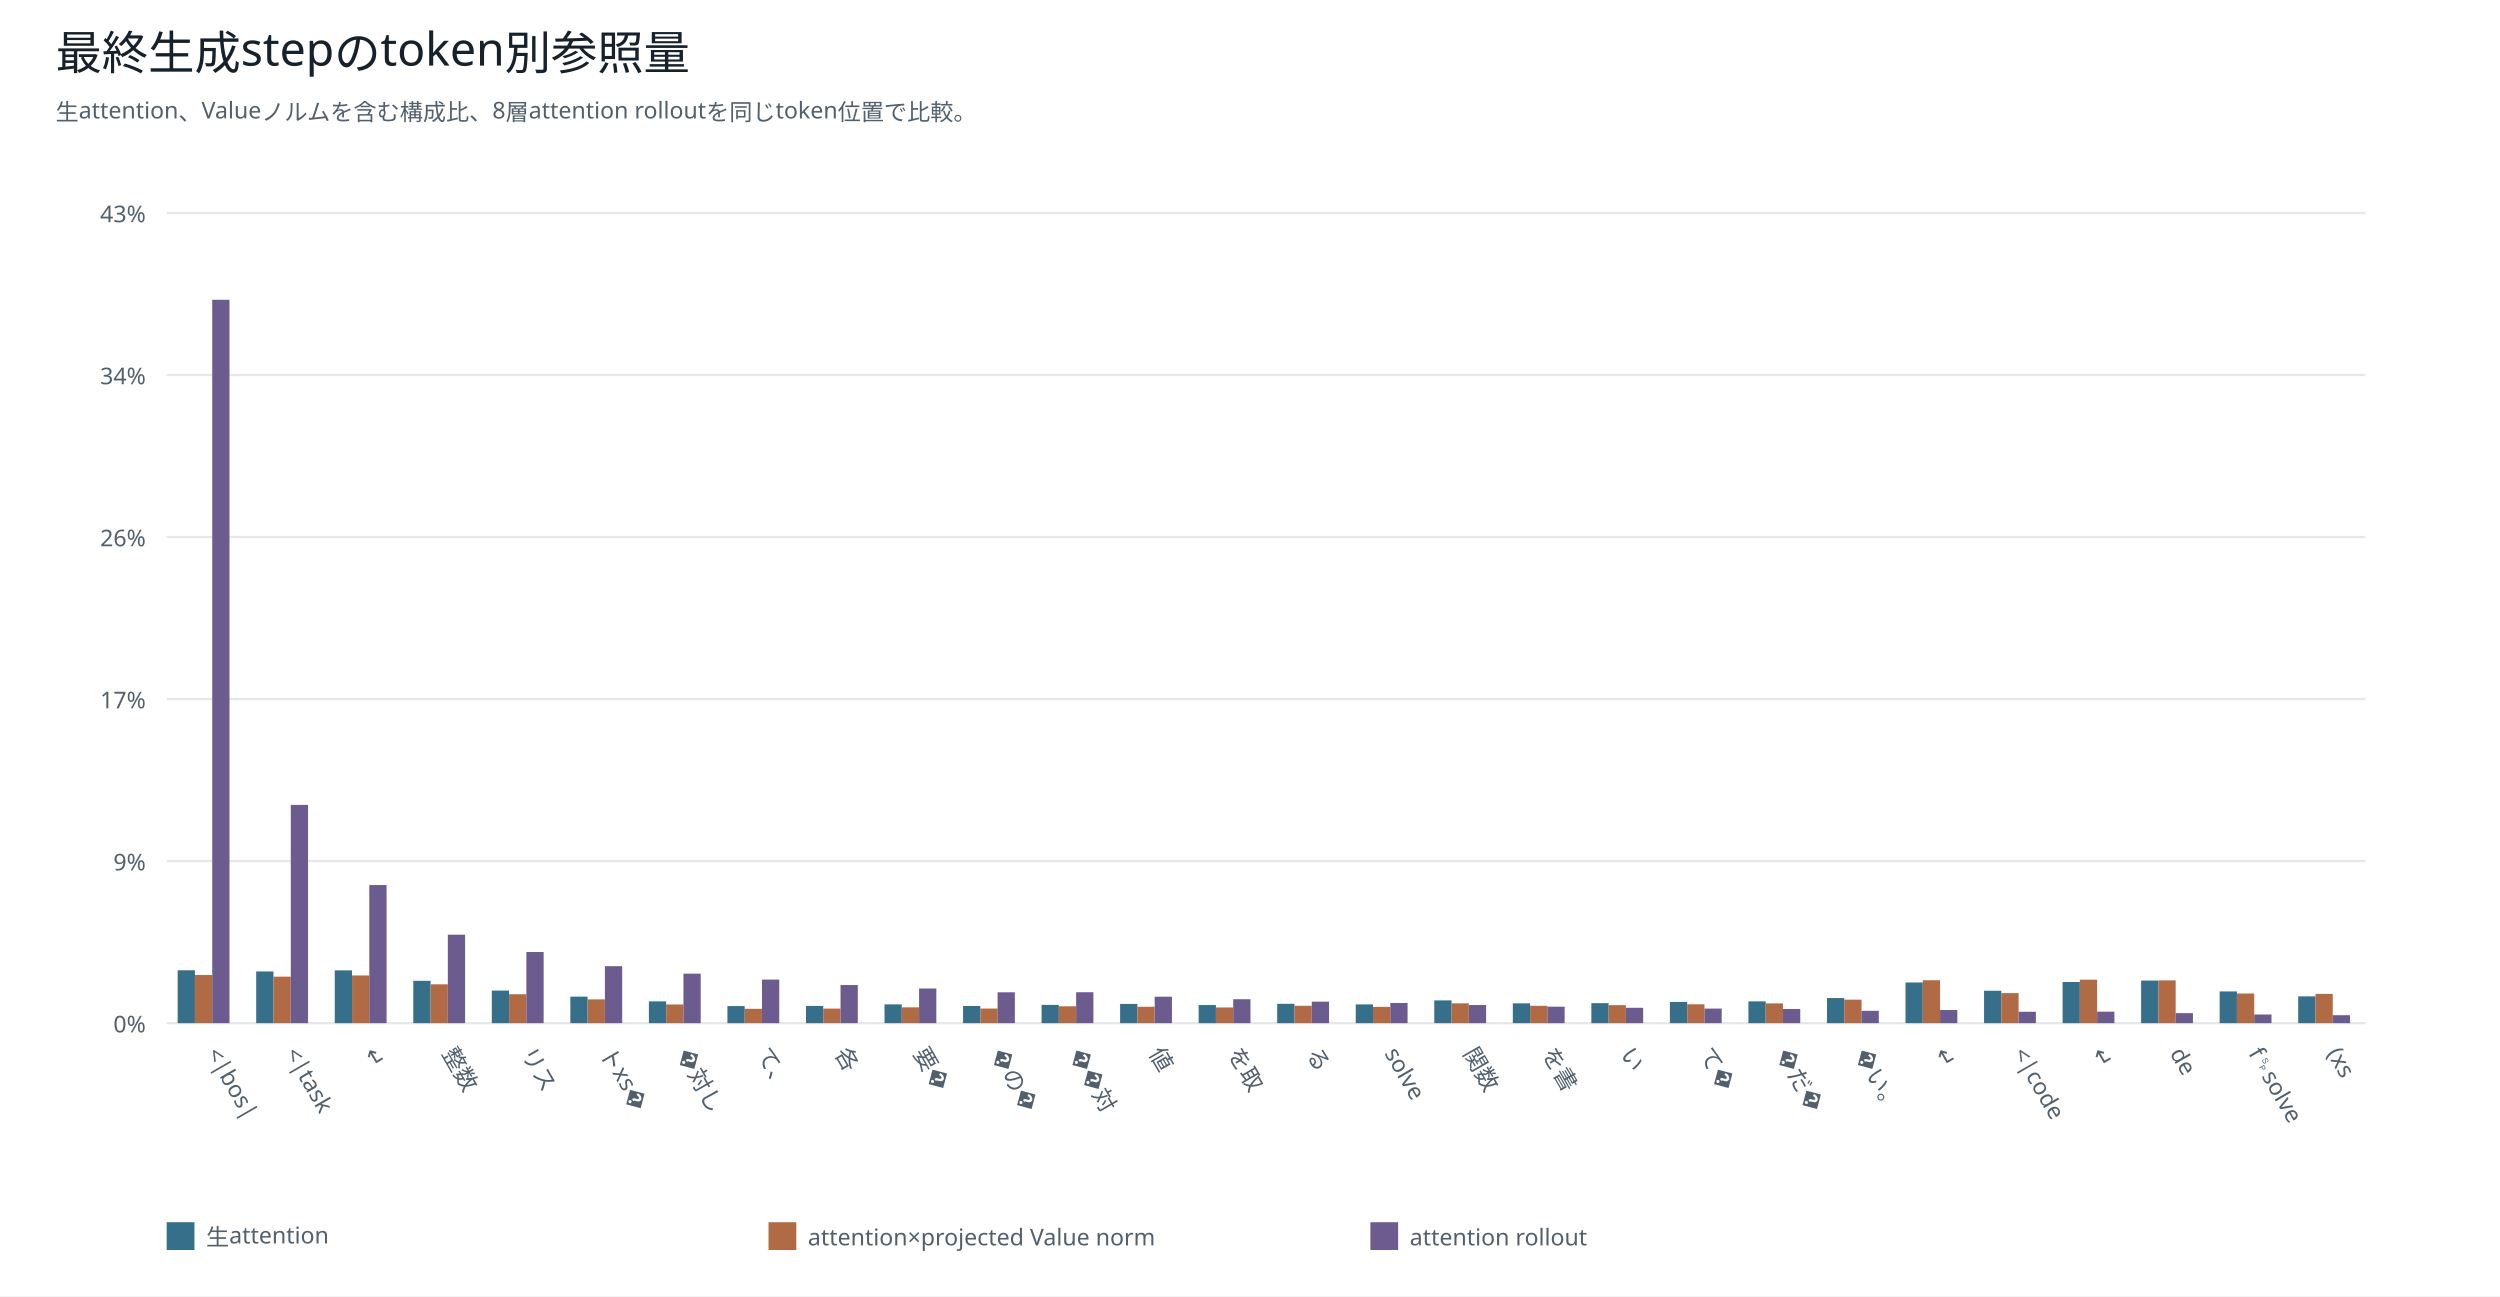
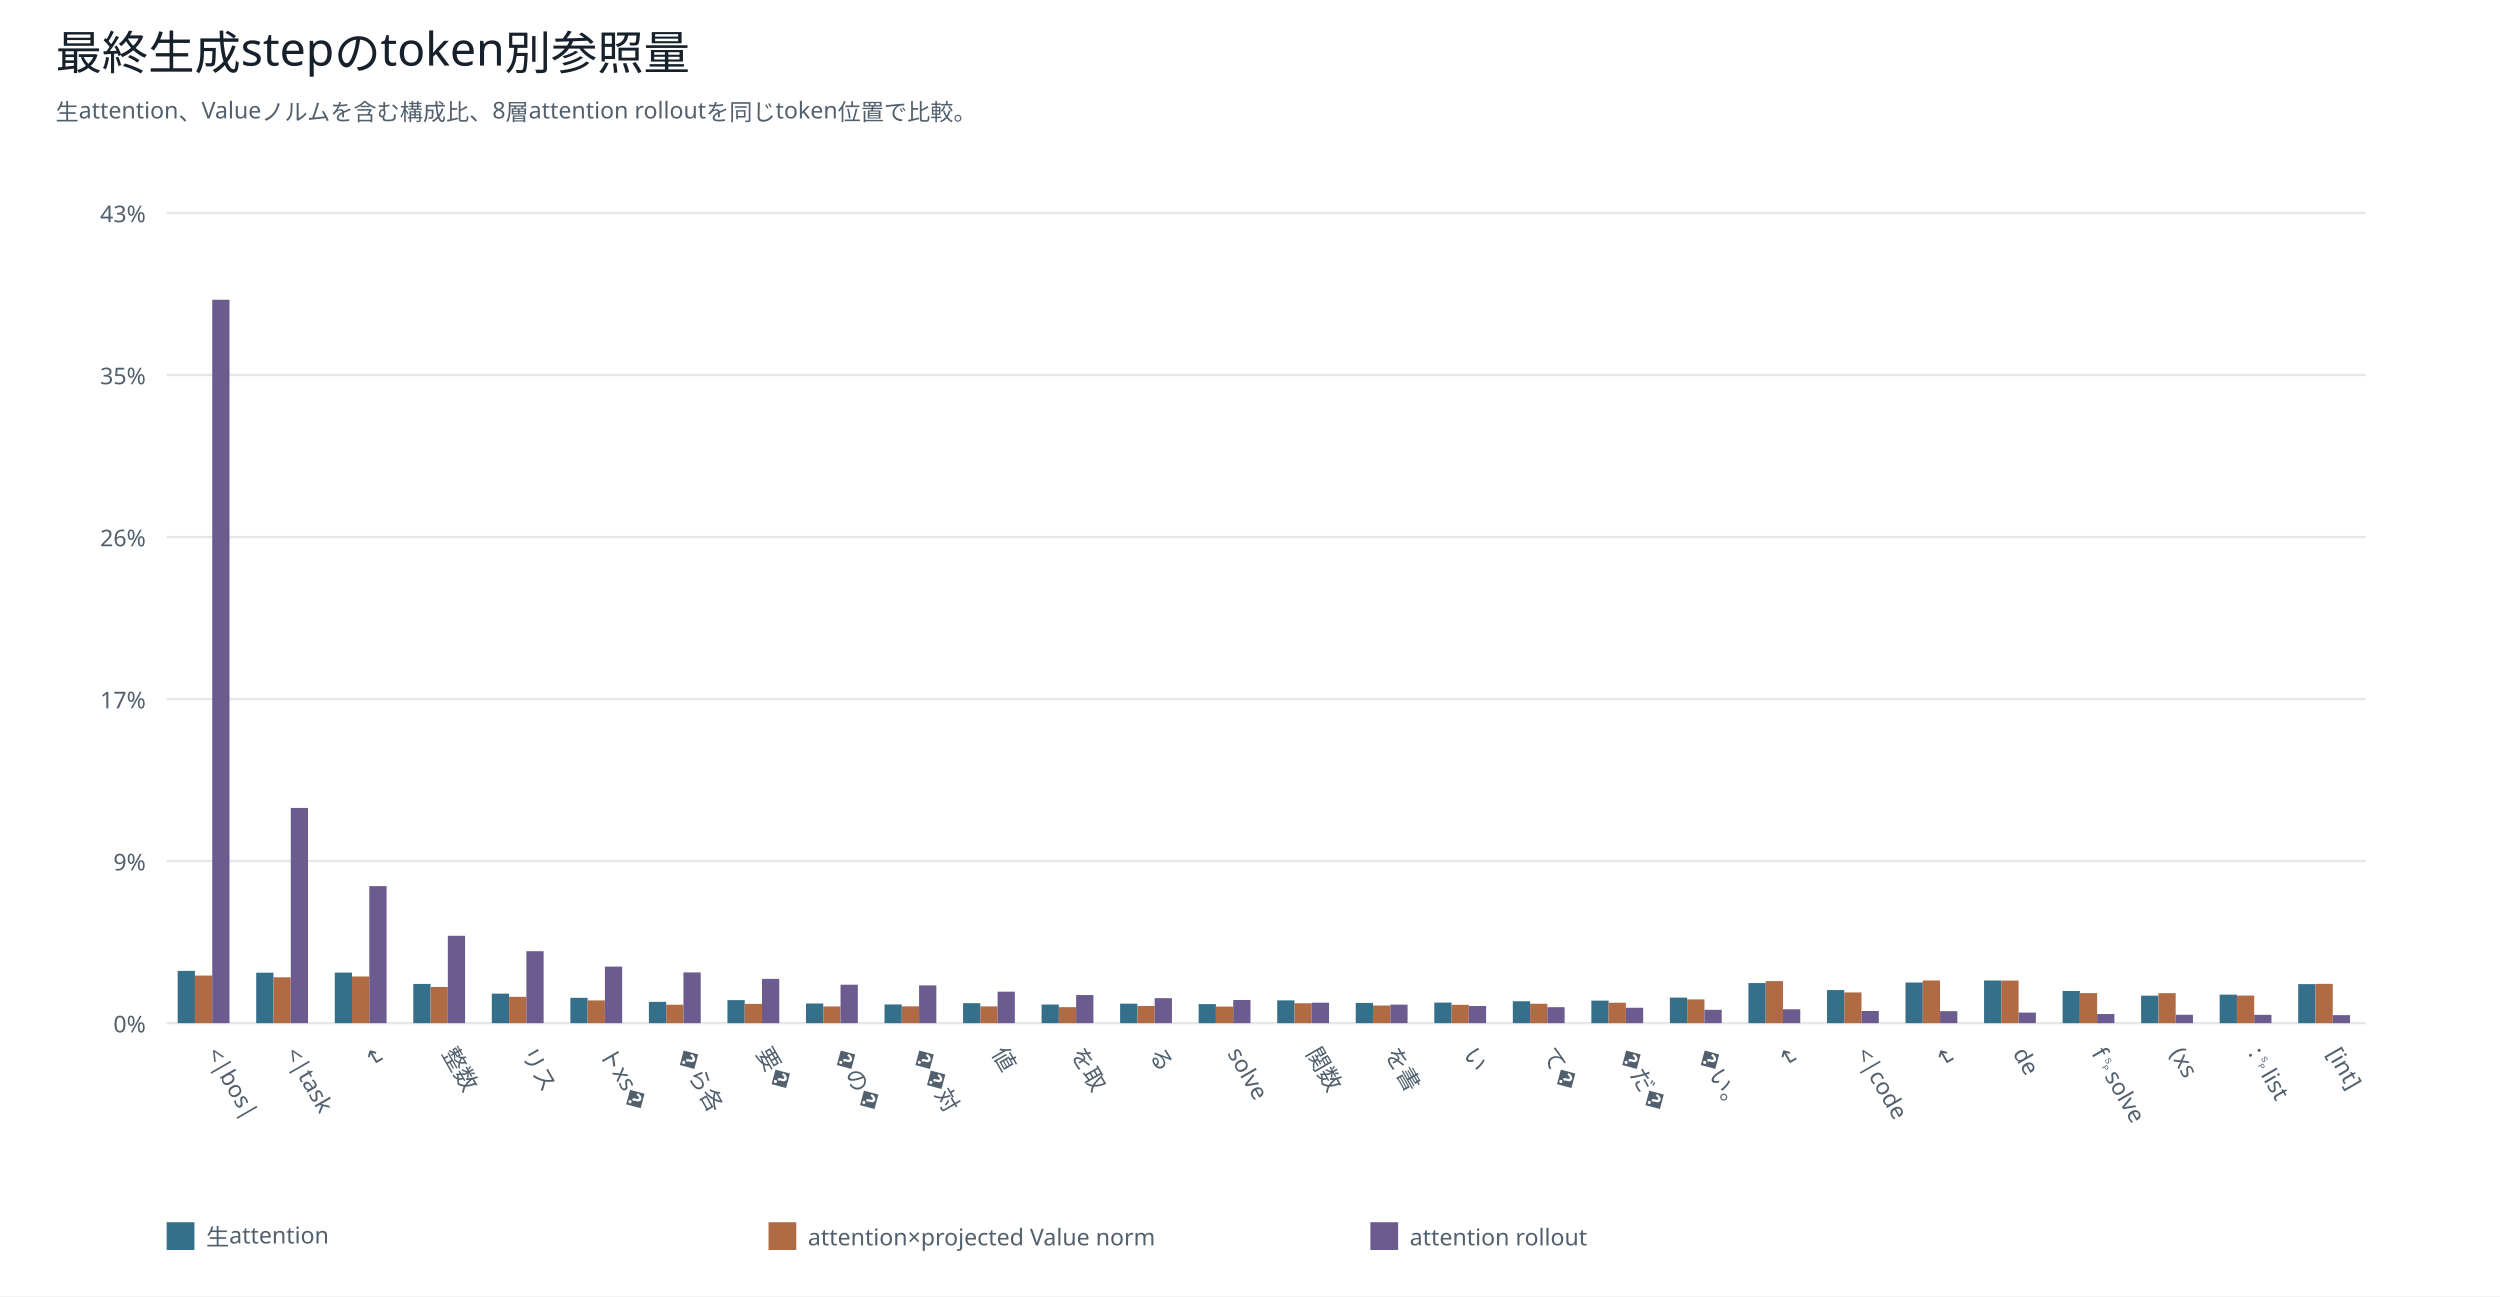
<svg xmlns="http://www.w3.org/2000/svg" width="1080" height="560" viewBox="0 0 1080 560" role="img">
  <rect width="100%" height="100%" fill="#fff" />
  <style>text{font-family:system-ui,sans-serif;fill:#17212b;font-size:12px}.small{font-size:10px;fill:#52606d}.title{font-size:20px;font-weight:500}.label{font-size:13px;font-weight:500}</style>
  <text x="24" y="30" class="title">最終生成stepのtoken別参照量</text>
  <text x="24" y="52" class="small">生attention、Valueノルムを含む構成比、8層attention rolloutを同じtoken位置で比較。</text>
  <line x1="72" y1="442.00" x2="1022" y2="442.00" stroke="#e5e8eb" />
  <text x="63" y="446.00" text-anchor="end" class="small">0%</text>
  <line x1="72" y1="372.00" x2="1022" y2="372.00" stroke="#e5e8eb" />
  <text x="63" y="376.00" text-anchor="end" class="small">9%</text>
  <line x1="72" y1="302.00" x2="1022" y2="302.00" stroke="#e5e8eb" />
  <text x="63" y="306.00" text-anchor="end" class="small">17%</text>
  <line x1="72" y1="232.00" x2="1022" y2="232.00" stroke="#e5e8eb" />
  <text x="63" y="236.00" text-anchor="end" class="small">26%</text>
  <line x1="72" y1="162.00" x2="1022" y2="162.00" stroke="#e5e8eb" />
-   <text x="63" y="166.00" text-anchor="end" class="small">34%</text>
+   <text x="63" y="166.00" text-anchor="end" class="small">35%</text>
  <line x1="72" y1="92.00" x2="1022" y2="92.00" stroke="#e5e8eb" />
  <text x="63" y="96.00" text-anchor="end" class="small">43%</text>
-   <rect x="76.75" y="419.16" width="7.46" height="22.84" fill="#356f8a" />
-   <rect x="84.21" y="421.21" width="7.46" height="20.79" fill="#b06b45" />
+   <rect x="76.75" y="419.42" width="7.46" height="22.58" fill="#356f8a" />
+   <rect x="84.21" y="421.44" width="7.46" height="20.56" fill="#b06b45" />
  <rect x="91.68" y="129.50" width="7.46" height="312.50" fill="#6c5b8e" />
  <text x="88.96" y="455" transform="rotate(60 88.96 455)" class="small">&lt;|bos|</text>
-   <rect x="110.68" y="419.66" width="7.46" height="22.34" fill="#356f8a" />
-   <rect x="118.14" y="421.92" width="7.46" height="20.08" fill="#b06b45" />
-   <rect x="125.61" y="347.72" width="7.46" height="94.28" fill="#6c5b8e" />
+   <rect x="110.68" y="420.20" width="7.46" height="21.80" fill="#356f8a" />
+   <rect x="118.14" y="422.19" width="7.46" height="19.81" fill="#b06b45" />
+   <rect x="125.61" y="349.03" width="7.46" height="92.97" fill="#6c5b8e" />
  <text x="122.89" y="455" transform="rotate(60 122.89 455)" class="small">&lt;|task</text>
-   <rect x="144.61" y="419.20" width="7.46" height="22.80" fill="#356f8a" />
-   <rect x="152.07" y="421.40" width="7.46" height="20.60" fill="#b06b45" />
-   <rect x="159.54" y="382.34" width="7.46" height="59.66" fill="#6c5b8e" />
+   <rect x="144.61" y="420.16" width="7.46" height="21.84" fill="#356f8a" />
+   <rect x="152.07" y="421.84" width="7.46" height="20.16" fill="#b06b45" />
+   <rect x="159.54" y="382.80" width="7.46" height="59.20" fill="#6c5b8e" />
  <text x="156.82" y="455" transform="rotate(60 156.82 455)" class="small">↵</text>
-   <rect x="178.54" y="423.71" width="7.46" height="18.29" fill="#356f8a" />
-   <rect x="186.00" y="425.23" width="7.46" height="16.77" fill="#b06b45" />
-   <rect x="193.46" y="403.78" width="7.46" height="38.22" fill="#6c5b8e" />
+   <rect x="178.54" y="425.06" width="7.46" height="16.94" fill="#356f8a" />
+   <rect x="186.00" y="426.37" width="7.46" height="15.63" fill="#b06b45" />
+   <rect x="193.46" y="404.26" width="7.46" height="37.74" fill="#6c5b8e" />
  <text x="190.75" y="455" transform="rotate(60 190.75 455)" class="small">整数</text>
-   <rect x="212.46" y="427.93" width="7.46" height="14.07" fill="#356f8a" />
-   <rect x="219.93" y="429.51" width="7.46" height="12.49" fill="#b06b45" />
-   <rect x="227.39" y="411.27" width="7.46" height="30.73" fill="#6c5b8e" />
+   <rect x="212.46" y="429.25" width="7.46" height="12.75" fill="#356f8a" />
+   <rect x="219.93" y="430.62" width="7.46" height="11.38" fill="#b06b45" />
+   <rect x="227.39" y="410.92" width="7.46" height="31.08" fill="#6c5b8e" />
  <text x="224.68" y="455" transform="rotate(60 224.68 455)" class="small">リス</text>
-   <rect x="246.39" y="430.55" width="7.46" height="11.45" fill="#356f8a" />
-   <rect x="253.86" y="431.73" width="7.46" height="10.27" fill="#b06b45" />
-   <rect x="261.32" y="417.39" width="7.46" height="24.61" fill="#6c5b8e" />
+   <rect x="246.39" y="431.06" width="7.46" height="10.94" fill="#356f8a" />
+   <rect x="253.86" y="432.17" width="7.46" height="9.83" fill="#b06b45" />
+   <rect x="261.32" y="417.57" width="7.46" height="24.43" fill="#6c5b8e" />
  <text x="258.61" y="455" transform="rotate(60 258.61 455)" class="small">トxs�</text>
-   <rect x="280.32" y="432.59" width="7.46" height="9.41" fill="#356f8a" />
-   <rect x="287.79" y="433.93" width="7.46" height="8.07" fill="#b06b45" />
-   <rect x="295.25" y="420.61" width="7.46" height="21.39" fill="#6c5b8e" />
-   <text x="292.54" y="455" transform="rotate(60 292.54 455)" class="small">�対し</text>
-   <rect x="314.25" y="434.63" width="7.46" height="7.37" fill="#356f8a" />
-   <rect x="321.71" y="435.81" width="7.46" height="6.19" fill="#b06b45" />
-   <rect x="329.18" y="423.18" width="7.46" height="18.82" fill="#6c5b8e" />
-   <text x="326.46" y="455" transform="rotate(60 326.46 455)" class="small">て、</text>
-   <rect x="348.18" y="434.56" width="7.46" height="7.44" fill="#356f8a" />
-   <rect x="355.64" y="435.71" width="7.46" height="6.29" fill="#b06b45" />
-   <rect x="363.11" y="425.54" width="7.46" height="16.46" fill="#6c5b8e" />
-   <text x="360.39" y="455" transform="rotate(60 360.39 455)" class="small">各</text>
-   <rect x="382.11" y="433.89" width="7.46" height="8.11" fill="#356f8a" />
-   <rect x="389.57" y="435.17" width="7.46" height="6.83" fill="#b06b45" />
-   <rect x="397.04" y="427.03" width="7.46" height="14.97" fill="#6c5b8e" />
-   <text x="394.32" y="455" transform="rotate(60 394.32 455)" class="small">要�</text>
-   <rect x="416.04" y="434.60" width="7.46" height="7.40" fill="#356f8a" />
-   <rect x="423.50" y="435.69" width="7.46" height="6.31" fill="#b06b45" />
-   <rect x="430.96" y="428.67" width="7.46" height="13.33" fill="#6c5b8e" />
-   <text x="428.25" y="455" transform="rotate(60 428.25 455)" class="small">�の�</text>
-   <rect x="449.96" y="434.12" width="7.46" height="7.88" fill="#356f8a" />
-   <rect x="457.43" y="434.71" width="7.46" height="7.29" fill="#b06b45" />
-   <rect x="464.89" y="428.65" width="7.46" height="13.35" fill="#6c5b8e" />
-   <text x="462.18" y="455" transform="rotate(60 462.18 455)" class="small">��対</text>
-   <rect x="483.89" y="433.69" width="7.46" height="8.31" fill="#356f8a" />
-   <rect x="491.36" y="434.93" width="7.46" height="7.07" fill="#b06b45" />
-   <rect x="498.82" y="430.57" width="7.46" height="11.43" fill="#6c5b8e" />
-   <text x="496.11" y="455" transform="rotate(60 496.11 455)" class="small">値</text>
-   <rect x="517.82" y="434.18" width="7.46" height="7.82" fill="#356f8a" />
-   <rect x="525.29" y="435.23" width="7.46" height="6.77" fill="#b06b45" />
-   <rect x="532.75" y="431.67" width="7.46" height="10.33" fill="#6c5b8e" />
-   <text x="530.04" y="455" transform="rotate(60 530.04 455)" class="small">を取</text>
-   <rect x="551.75" y="433.65" width="7.46" height="8.35" fill="#356f8a" />
-   <rect x="559.21" y="434.50" width="7.46" height="7.50" fill="#b06b45" />
-   <rect x="566.68" y="432.71" width="7.46" height="9.29" fill="#6c5b8e" />
-   <text x="563.96" y="455" transform="rotate(60 563.96 455)" class="small">る</text>
-   <rect x="585.68" y="433.90" width="7.46" height="8.10" fill="#356f8a" />
-   <rect x="593.14" y="434.97" width="7.46" height="7.03" fill="#b06b45" />
-   <rect x="600.61" y="433.30" width="7.46" height="8.70" fill="#6c5b8e" />
-   <text x="597.89" y="455" transform="rotate(60 597.89 455)" class="small">solve</text>
-   <rect x="619.61" y="432.17" width="7.46" height="9.83" fill="#356f8a" />
-   <rect x="627.07" y="433.44" width="7.46" height="8.56" fill="#b06b45" />
-   <rect x="634.54" y="434.18" width="7.46" height="7.82" fill="#6c5b8e" />
-   <text x="631.82" y="455" transform="rotate(60 631.82 455)" class="small">関数</text>
-   <rect x="653.54" y="433.44" width="7.46" height="8.56" fill="#356f8a" />
-   <rect x="661.00" y="434.51" width="7.46" height="7.49" fill="#b06b45" />
-   <rect x="668.46" y="434.89" width="7.46" height="7.11" fill="#6c5b8e" />
-   <text x="665.75" y="455" transform="rotate(60 665.75 455)" class="small">を書</text>
-   <rect x="687.46" y="433.36" width="7.46" height="8.64" fill="#356f8a" />
-   <rect x="694.93" y="434.23" width="7.46" height="7.77" fill="#b06b45" />
-   <rect x="702.39" y="435.37" width="7.46" height="6.63" fill="#6c5b8e" />
-   <text x="699.68" y="455" transform="rotate(60 699.68 455)" class="small">い</text>
-   <rect x="721.39" y="432.84" width="7.46" height="9.16" fill="#356f8a" />
-   <rect x="728.86" y="433.85" width="7.46" height="8.15" fill="#b06b45" />
-   <rect x="736.32" y="435.71" width="7.46" height="6.29" fill="#6c5b8e" />
-   <text x="733.61" y="455" transform="rotate(60 733.61 455)" class="small">て�</text>
-   <rect x="755.32" y="432.59" width="7.46" height="9.41" fill="#356f8a" />
-   <rect x="762.79" y="433.47" width="7.46" height="8.53" fill="#b06b45" />
-   <rect x="770.25" y="435.88" width="7.46" height="6.12" fill="#6c5b8e" />
-   <text x="767.54" y="455" transform="rotate(60 767.54 455)" class="small">�だ�</text>
-   <rect x="789.25" y="431.16" width="7.46" height="10.84" fill="#356f8a" />
-   <rect x="796.71" y="431.85" width="7.46" height="10.15" fill="#b06b45" />
-   <rect x="804.18" y="436.67" width="7.46" height="5.33" fill="#6c5b8e" />
-   <text x="801.46" y="455" transform="rotate(60 801.46 455)" class="small">�い。</text>
-   <rect x="823.18" y="424.43" width="7.46" height="17.57" fill="#356f8a" />
-   <rect x="830.64" y="423.46" width="7.46" height="18.54" fill="#b06b45" />
-   <rect x="838.11" y="436.33" width="7.46" height="5.67" fill="#6c5b8e" />
+   <rect x="280.32" y="432.80" width="7.46" height="9.20" fill="#356f8a" />
+   <rect x="287.79" y="434.04" width="7.46" height="7.96" fill="#b06b45" />
+   <rect x="295.25" y="420.09" width="7.46" height="21.91" fill="#6c5b8e" />
+   <text x="292.54" y="455" transform="rotate(60 292.54 455)" class="small">�ら各</text>
+   <rect x="314.25" y="432.05" width="7.46" height="9.95" fill="#356f8a" />
+   <rect x="321.71" y="433.68" width="7.46" height="8.32" fill="#b06b45" />
+   <rect x="329.18" y="422.88" width="7.46" height="19.12" fill="#6c5b8e" />
+   <text x="326.46" y="455" transform="rotate(60 326.46 455)" class="small">要�</text>
+   <rect x="348.18" y="433.51" width="7.46" height="8.49" fill="#356f8a" />
+   <rect x="355.64" y="434.79" width="7.46" height="7.21" fill="#b06b45" />
+   <rect x="363.11" y="425.39" width="7.46" height="16.61" fill="#6c5b8e" />
+   <text x="360.39" y="455" transform="rotate(60 360.39 455)" class="small">�の�</text>
+   <rect x="382.11" y="433.92" width="7.46" height="8.08" fill="#356f8a" />
+   <rect x="389.57" y="434.74" width="7.46" height="7.26" fill="#b06b45" />
+   <rect x="397.04" y="425.70" width="7.46" height="16.30" fill="#6c5b8e" />
+   <text x="394.32" y="455" transform="rotate(60 394.32 455)" class="small">��対</text>
+   <rect x="416.04" y="433.37" width="7.46" height="8.63" fill="#356f8a" />
+   <rect x="423.50" y="434.76" width="7.46" height="7.24" fill="#b06b45" />
+   <rect x="430.96" y="428.40" width="7.46" height="13.60" fill="#6c5b8e" />
+   <text x="428.25" y="455" transform="rotate(60 428.25 455)" class="small">値</text>
+   <rect x="449.96" y="433.96" width="7.46" height="8.04" fill="#356f8a" />
+   <rect x="457.43" y="435.09" width="7.46" height="6.91" fill="#b06b45" />
+   <rect x="464.89" y="429.86" width="7.46" height="12.14" fill="#6c5b8e" />
+   <text x="462.18" y="455" transform="rotate(60 462.18 455)" class="small">を取</text>
+   <rect x="483.89" y="433.58" width="7.46" height="8.42" fill="#356f8a" />
+   <rect x="491.36" y="434.57" width="7.46" height="7.43" fill="#b06b45" />
+   <rect x="498.82" y="431.20" width="7.46" height="10.80" fill="#6c5b8e" />
+   <text x="496.11" y="455" transform="rotate(60 496.11 455)" class="small">る</text>
+   <rect x="517.82" y="433.77" width="7.46" height="8.23" fill="#356f8a" />
+   <rect x="525.29" y="434.84" width="7.46" height="7.16" fill="#b06b45" />
+   <rect x="532.75" y="431.99" width="7.46" height="10.01" fill="#6c5b8e" />
+   <text x="530.04" y="455" transform="rotate(60 530.04 455)" class="small">solve</text>
+   <rect x="551.75" y="432.16" width="7.46" height="9.84" fill="#356f8a" />
+   <rect x="559.21" y="433.41" width="7.46" height="8.59" fill="#b06b45" />
+   <rect x="566.68" y="433.17" width="7.46" height="8.83" fill="#6c5b8e" />
+   <text x="563.96" y="455" transform="rotate(60 563.96 455)" class="small">関数</text>
+   <rect x="585.68" y="433.27" width="7.46" height="8.73" fill="#356f8a" />
+   <rect x="593.14" y="434.39" width="7.46" height="7.61" fill="#b06b45" />
+   <rect x="600.61" y="434.01" width="7.46" height="7.99" fill="#6c5b8e" />
+   <text x="597.89" y="455" transform="rotate(60 597.89 455)" class="small">を書</text>
+   <rect x="619.61" y="433.11" width="7.46" height="8.89" fill="#356f8a" />
+   <rect x="627.07" y="434.07" width="7.46" height="7.93" fill="#b06b45" />
+   <rect x="634.54" y="434.60" width="7.46" height="7.40" fill="#6c5b8e" />
+   <text x="631.82" y="455" transform="rotate(60 631.82 455)" class="small">い</text>
+   <rect x="653.54" y="432.54" width="7.46" height="9.46" fill="#356f8a" />
+   <rect x="661.00" y="433.62" width="7.46" height="8.38" fill="#b06b45" />
+   <rect x="668.46" y="435.10" width="7.46" height="6.90" fill="#6c5b8e" />
+   <text x="665.75" y="455" transform="rotate(60 665.75 455)" class="small">て�</text>
+   <rect x="687.46" y="432.27" width="7.46" height="9.73" fill="#356f8a" />
+   <rect x="694.93" y="433.17" width="7.46" height="8.83" fill="#b06b45" />
+   <rect x="702.39" y="435.35" width="7.46" height="6.65" fill="#6c5b8e" />
+   <text x="699.68" y="455" transform="rotate(60 699.68 455)" class="small">�だ�</text>
+   <rect x="721.39" y="430.96" width="7.46" height="11.04" fill="#356f8a" />
+   <rect x="728.86" y="431.74" width="7.46" height="10.26" fill="#b06b45" />
+   <rect x="736.32" y="436.24" width="7.46" height="5.76" fill="#6c5b8e" />
+   <text x="733.61" y="455" transform="rotate(60 733.61 455)" class="small">�い。</text>
+   <rect x="755.32" y="424.68" width="7.46" height="17.32" fill="#356f8a" />
+   <rect x="762.79" y="423.83" width="7.46" height="18.17" fill="#b06b45" />
+   <rect x="770.25" y="436.01" width="7.46" height="5.99" fill="#6c5b8e" />
+   <text x="767.54" y="455" transform="rotate(60 767.54 455)" class="small">↵</text>
+   <rect x="789.25" y="427.71" width="7.46" height="14.29" fill="#356f8a" />
+   <rect x="796.71" y="428.73" width="7.46" height="13.27" fill="#b06b45" />
+   <rect x="804.18" y="436.75" width="7.46" height="5.25" fill="#6c5b8e" />
+   <text x="801.46" y="455" transform="rotate(60 801.46 455)" class="small">&lt;|code</text>
+   <rect x="823.18" y="424.44" width="7.46" height="17.56" fill="#356f8a" />
+   <rect x="830.64" y="423.57" width="7.46" height="18.43" fill="#b06b45" />
+   <rect x="838.11" y="436.82" width="7.46" height="5.18" fill="#6c5b8e" />
  <text x="835.39" y="455" transform="rotate(60 835.39 455)" class="small">↵</text>
-   <rect x="857.11" y="428.00" width="7.46" height="14.00" fill="#356f8a" />
-   <rect x="864.57" y="429.02" width="7.46" height="12.98" fill="#b06b45" />
-   <rect x="872.04" y="437.08" width="7.46" height="4.92" fill="#6c5b8e" />
-   <text x="869.32" y="455" transform="rotate(60 869.32 455)" class="small">&lt;|code</text>
-   <rect x="891.04" y="424.22" width="7.46" height="17.78" fill="#356f8a" />
-   <rect x="898.50" y="423.23" width="7.46" height="18.77" fill="#b06b45" />
-   <rect x="905.96" y="437.05" width="7.46" height="4.95" fill="#6c5b8e" />
-   <text x="903.25" y="455" transform="rotate(60 903.25 455)" class="small">↵</text>
-   <rect x="924.96" y="423.60" width="7.46" height="18.40" fill="#356f8a" />
-   <rect x="932.43" y="423.52" width="7.46" height="18.48" fill="#b06b45" />
-   <rect x="939.89" y="437.68" width="7.46" height="4.32" fill="#6c5b8e" />
-   <text x="937.18" y="455" transform="rotate(60 937.18 455)" class="small">de</text>
-   <rect x="958.89" y="428.30" width="7.46" height="13.70" fill="#356f8a" />
-   <rect x="966.36" y="429.19" width="7.46" height="12.81" fill="#b06b45" />
-   <rect x="973.82" y="438.27" width="7.46" height="3.73" fill="#6c5b8e" />
-   <text x="971.11" y="455" transform="rotate(60 971.11 455)" class="small">f␠solve</text>
-   <rect x="992.82" y="430.43" width="7.46" height="11.57" fill="#356f8a" />
-   <rect x="1000.29" y="429.37" width="7.46" height="12.63" fill="#b06b45" />
-   <rect x="1007.75" y="438.57" width="7.46" height="3.43" fill="#6c5b8e" />
-   <text x="1005.04" y="455" transform="rotate(60 1005.04 455)" class="small">(xs</text>
+   <rect x="857.11" y="423.57" width="7.46" height="18.43" fill="#356f8a" />
+   <rect x="864.57" y="423.60" width="7.46" height="18.40" fill="#b06b45" />
+   <rect x="872.04" y="437.44" width="7.46" height="4.56" fill="#6c5b8e" />
+   <text x="869.32" y="455" transform="rotate(60 869.32 455)" class="small">de</text>
+   <rect x="891.04" y="428.10" width="7.46" height="13.90" fill="#356f8a" />
+   <rect x="898.50" y="429.02" width="7.46" height="12.98" fill="#b06b45" />
+   <rect x="905.96" y="438.06" width="7.46" height="3.94" fill="#6c5b8e" />
+   <text x="903.25" y="455" transform="rotate(60 903.25 455)" class="small">f␠solve</text>
+   <rect x="924.96" y="430.13" width="7.46" height="11.87" fill="#356f8a" />
+   <rect x="932.43" y="429.04" width="7.46" height="12.96" fill="#b06b45" />
+   <rect x="939.89" y="438.37" width="7.46" height="3.63" fill="#6c5b8e" />
+   <text x="937.18" y="455" transform="rotate(60 937.18 455)" class="small">(xs</text>
+   <rect x="958.89" y="429.69" width="7.46" height="12.31" fill="#356f8a" />
+   <rect x="966.36" y="430.09" width="7.46" height="11.91" fill="#b06b45" />
+   <rect x="973.82" y="438.40" width="7.46" height="3.60" fill="#6c5b8e" />
+   <text x="971.11" y="455" transform="rotate(60 971.11 455)" class="small">:␠list</text>
+   <rect x="992.82" y="425.14" width="7.46" height="16.86" fill="#356f8a" />
+   <rect x="1000.29" y="425.02" width="7.46" height="16.98" fill="#b06b45" />
+   <rect x="1007.75" y="438.54" width="7.46" height="3.46" fill="#6c5b8e" />
+   <text x="1005.04" y="455" transform="rotate(60 1005.04 455)" class="small">[int]</text>
  <rect x="72" y="528" width="12" height="12" fill="#356f8a" />
  <text x="89" y="538" class="small">生attention</text>
  <rect x="332" y="528" width="12" height="12" fill="#b06b45" />
  <text x="349" y="538" class="small">attention×projected Value norm</text>
  <rect x="592" y="528" width="12" height="12" fill="#6c5b8e" />
  <text x="609" y="538" class="small">attention rollout</text>
</svg>
